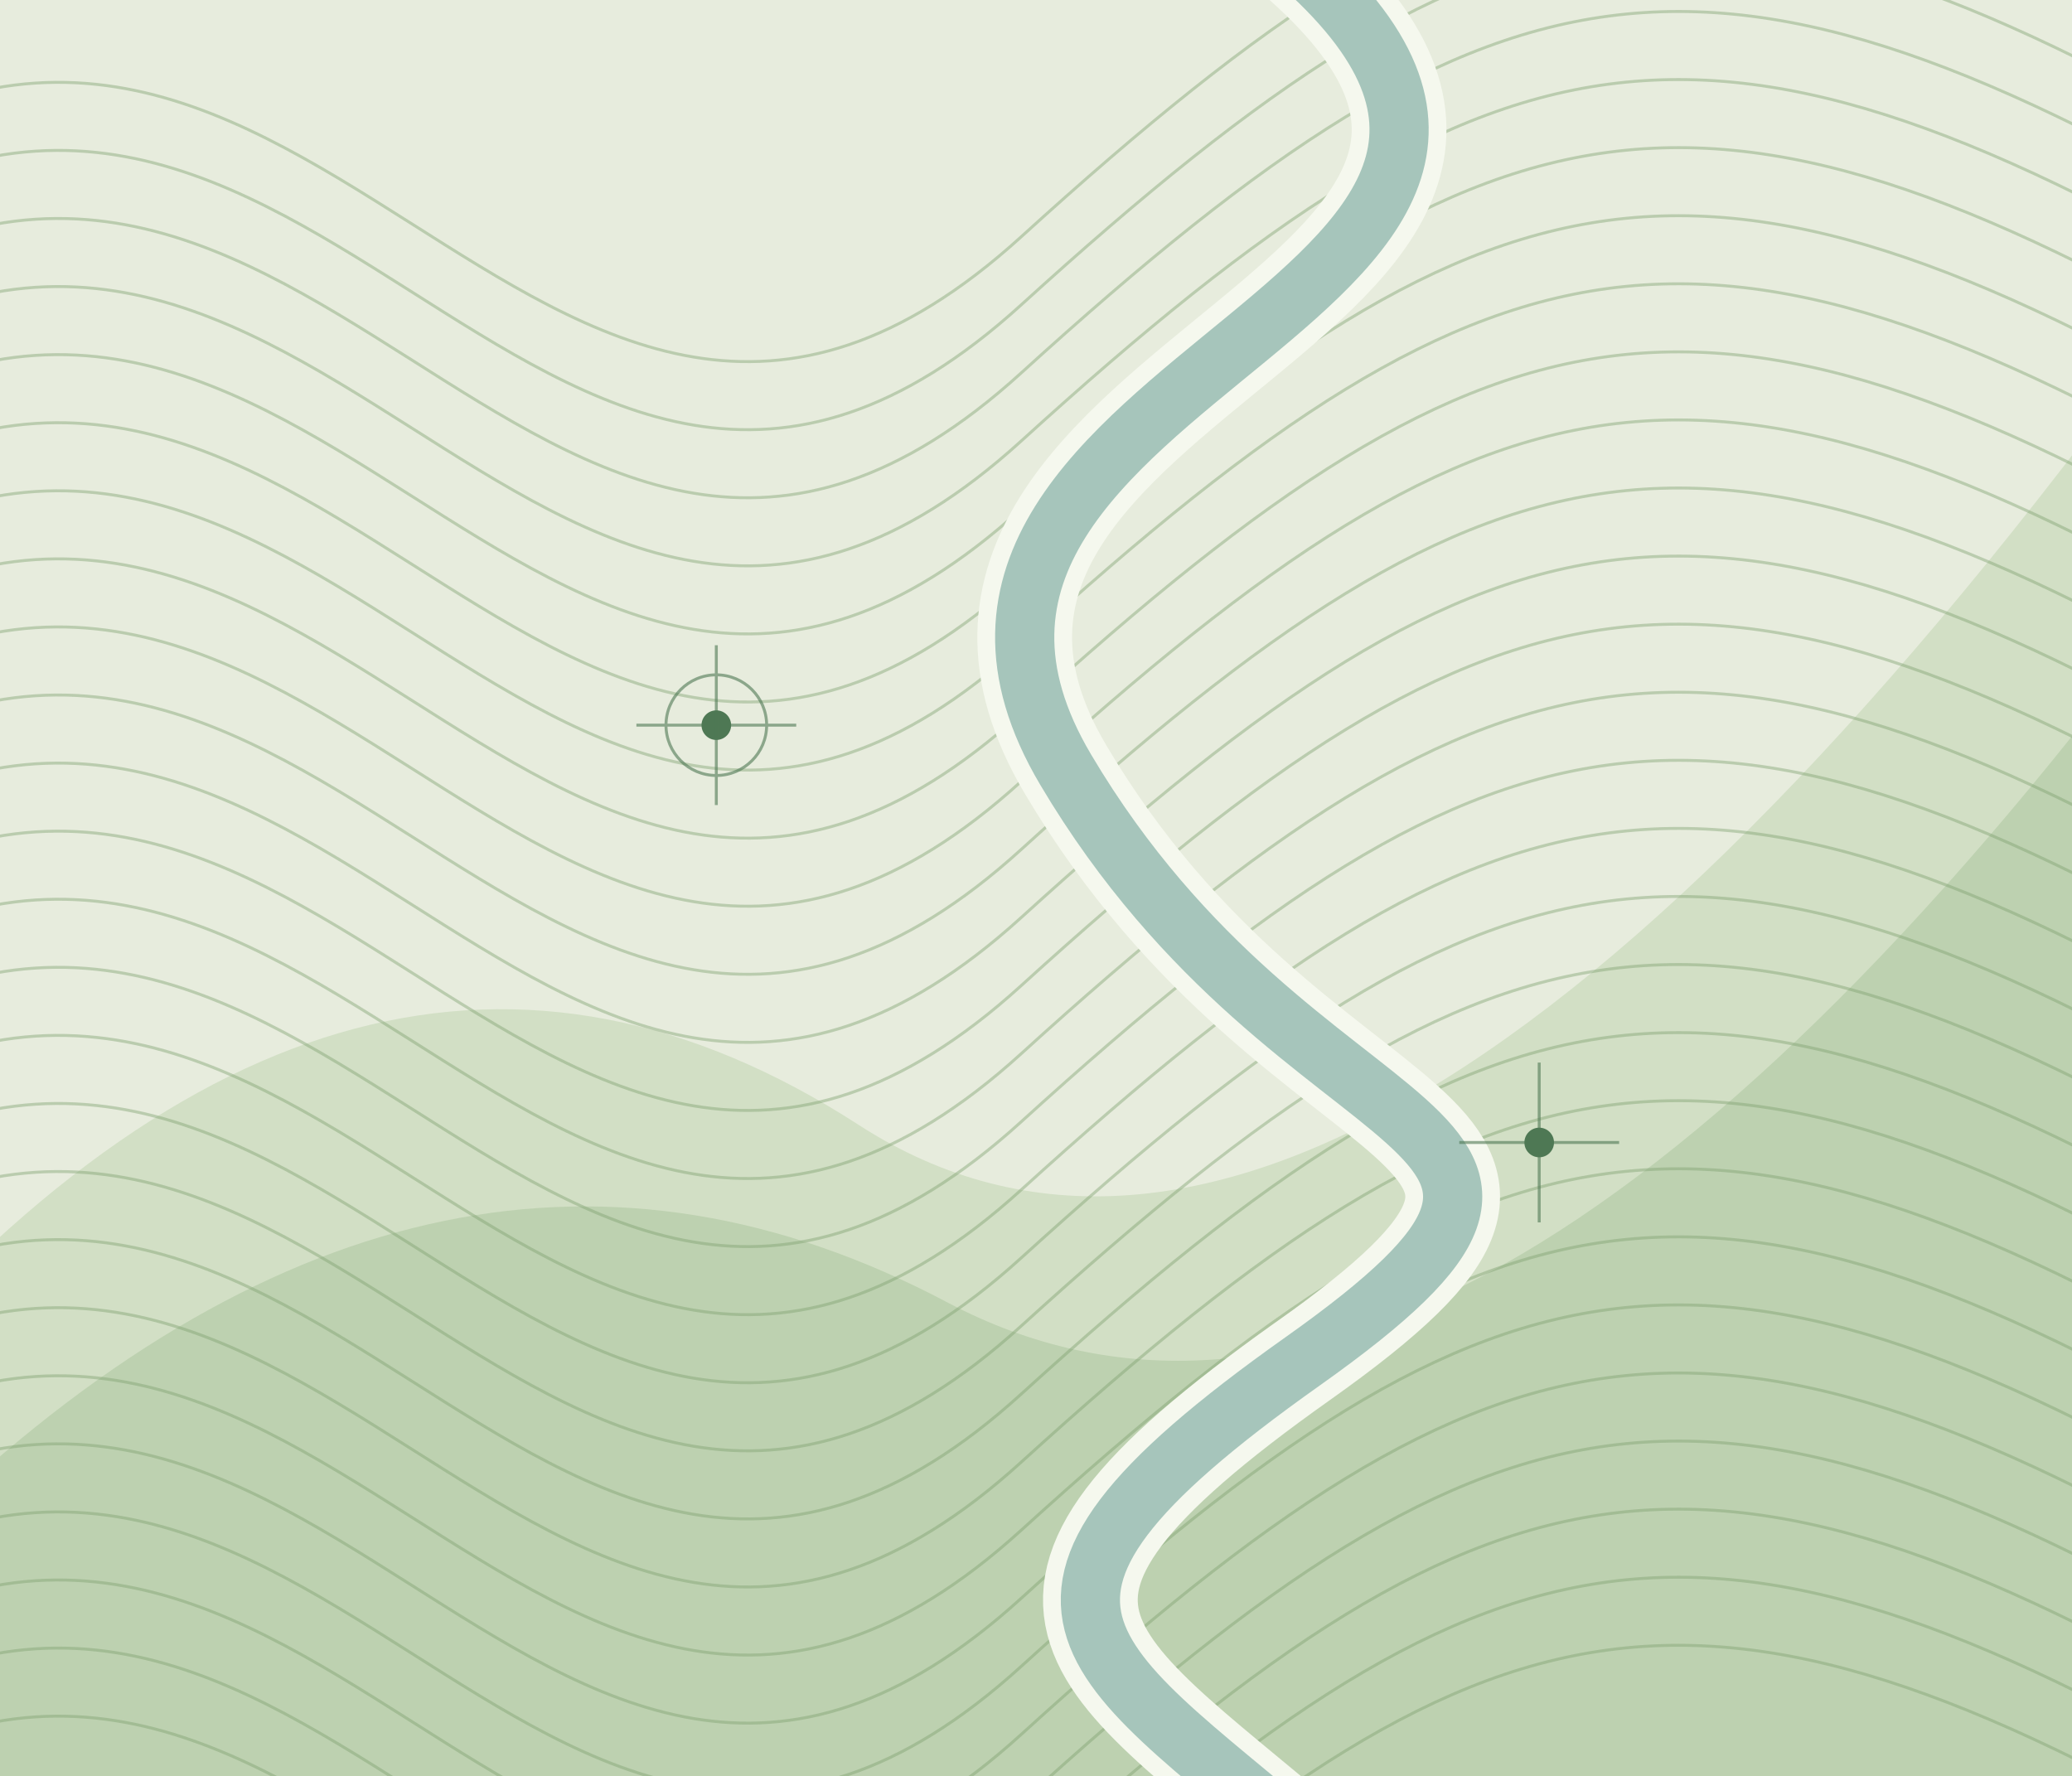
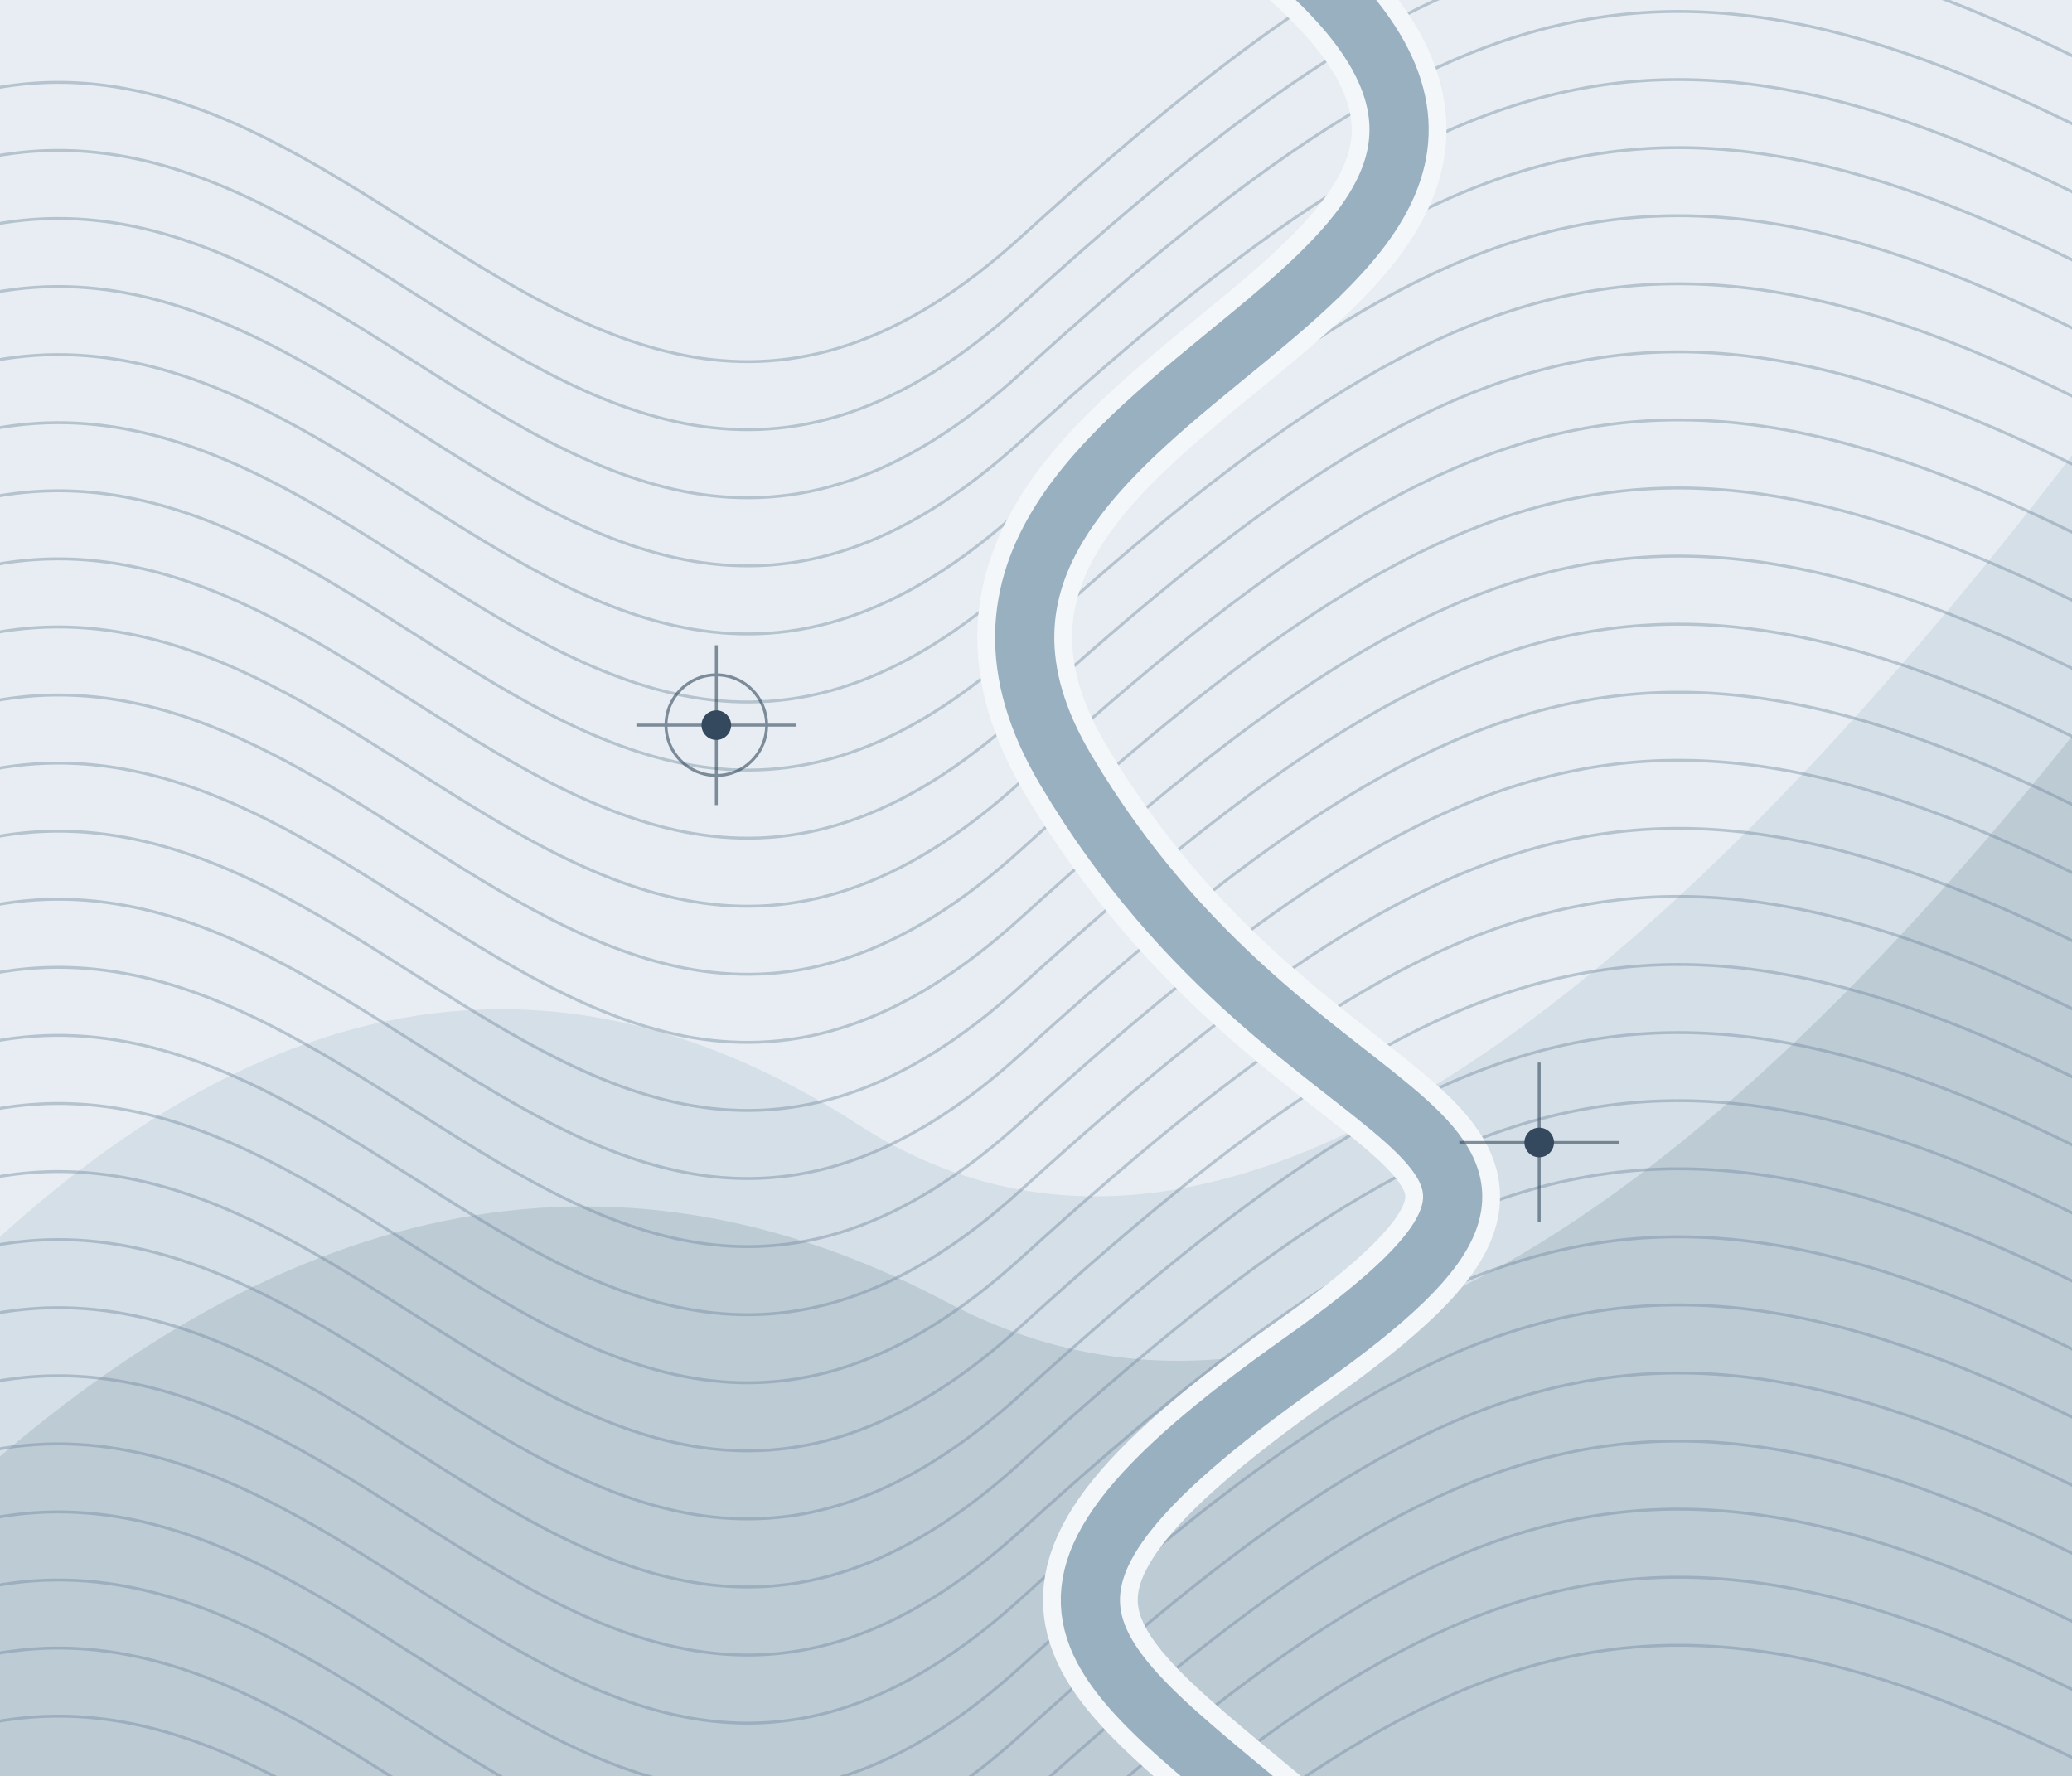
<svg xmlns="http://www.w3.org/2000/svg" viewBox="0 0 700 600">
-   <rect width="700" height="600" fill="#e7ecdd" />
-   <path d="M-50 470Q120 270 290 380T740 100V650H-50Z" fill="#d2dfc5" />
-   <path d="M-20 510Q150 350 320 440T730 210V650H-20Z" fill="#bdd1b0" />
-   <path d="M-80 70 C100 -80,180 230,345 80 S580 -80,780 40" fill="none" stroke="#7d9f6e" stroke-width="1" opacity=".42" />
-   <path d="M-80 93 C100 -57,180 253,345 103 S580 -57,780 63" fill="none" stroke="#7d9f6e" stroke-width="1" opacity=".42" />
-   <path d="M-80 116 C100 -34,180 276,345 126 S580 -34,780 86" fill="none" stroke="#7d9f6e" stroke-width="1" opacity=".42" />
-   <path d="M-80 139 C100 -11,180 299,345 149 S580 -11,780 109" fill="none" stroke="#7d9f6e" stroke-width="1" opacity=".42" />
-   <path d="M-80 162 C100 12,180 322,345 172 S580 12,780 132" fill="none" stroke="#7d9f6e" stroke-width="1" opacity=".42" />
-   <path d="M-80 185 C100 35,180 345,345 195 S580 35,780 155" fill="none" stroke="#7d9f6e" stroke-width="1" opacity=".42" />
-   <path d="M-80 208 C100 58,180 368,345 218 S580 58,780 178" fill="none" stroke="#7d9f6e" stroke-width="1" opacity=".42" />
-   <path d="M-80 231 C100 81,180 391,345 241 S580 81,780 201" fill="none" stroke="#7d9f6e" stroke-width="1" opacity=".42" />
-   <path d="M-80 254 C100 104,180 414,345 264 S580 104,780 224" fill="none" stroke="#7d9f6e" stroke-width="1" opacity=".42" />
-   <path d="M-80 277 C100 127,180 437,345 287 S580 127,780 247" fill="none" stroke="#7d9f6e" stroke-width="1" opacity=".42" />
-   <path d="M-80 300 C100 150,180 460,345 310 S580 150,780 270" fill="none" stroke="#7d9f6e" stroke-width="1" opacity=".42" />
-   <path d="M-80 323 C100 173,180 483,345 333 S580 173,780 293" fill="none" stroke="#7d9f6e" stroke-width="1" opacity=".42" />
-   <path d="M-80 346 C100 196,180 506,345 356 S580 196,780 316" fill="none" stroke="#7d9f6e" stroke-width="1" opacity=".42" />
-   <path d="M-80 369 C100 219,180 529,345 379 S580 219,780 339" fill="none" stroke="#7d9f6e" stroke-width="1" opacity=".42" />
-   <path d="M-80 392 C100 242,180 552,345 402 S580 242,780 362" fill="none" stroke="#7d9f6e" stroke-width="1" opacity=".42" />
-   <path d="M-80 415 C100 265,180 575,345 425 S580 265,780 385" fill="none" stroke="#7d9f6e" stroke-width="1" opacity=".42" />
-   <path d="M-80 438 C100 288,180 598,345 448 S580 288,780 408" fill="none" stroke="#7d9f6e" stroke-width="1" opacity=".42" />
-   <path d="M-80 461 C100 311,180 621,345 471 S580 311,780 431" fill="none" stroke="#7d9f6e" stroke-width="1" opacity=".42" />
-   <path d="M-80 484 C100 334,180 644,345 494 S580 334,780 454" fill="none" stroke="#7d9f6e" stroke-width="1" opacity=".42" />
-   <path d="M-80 507 C100 357,180 667,345 517 S580 357,780 477" fill="none" stroke="#7d9f6e" stroke-width="1" opacity=".42" />
-   <path d="M-80 530 C100 380,180 690,345 540 S580 380,780 500" fill="none" stroke="#7d9f6e" stroke-width="1" opacity=".42" />
-   <path d="M-80 553 C100 403,180 713,345 563 S580 403,780 523" fill="none" stroke="#7d9f6e" stroke-width="1" opacity=".42" />
-   <path d="M-80 576 C100 426,180 736,345 586 S580 426,780 546" fill="none" stroke="#7d9f6e" stroke-width="1" opacity=".42" />
-   <path d="M-80 599 C100 449,180 759,345 609 S580 449,780 569" fill="none" stroke="#7d9f6e" stroke-width="1" opacity=".42" />
-   <path d="M-80 622 C100 472,180 782,345 632 S580 472,780 592" fill="none" stroke="#7d9f6e" stroke-width="1" opacity=".42" />
-   <path d="M-80 645 C100 495,180 805,345 655 S580 495,780 615" fill="none" stroke="#7d9f6e" stroke-width="1" opacity=".42" />
-   <path d="M-80 668 C100 518,180 828,345 678 S580 518,780 638" fill="none" stroke="#7d9f6e" stroke-width="1" opacity=".42" />
-   <path d="M430 -20C580 100 280 125 360 260S560 375 440 460S370 560 450 630" fill="none" stroke="#f5f8ee" stroke-width="32" />
-   <path d="M430 -20C580 100 280 125 360 260S560 375 440 460S370 560 450 630" fill="none" stroke="#a6c5bb" stroke-width="20" />
-   <g fill="#4e7854">
+   <rect width="700" height="600" fill="#e7edf2" />
+   <path d="M-50 470Q120 270 290 380T740 100V650H-50Z" fill="#d5dfe7" />
+   <path d="M-20 510Q150 350 320 440T730 210V650H-20Z" fill="#bdcbd5" />
+   <path d="M-80 70 C100 -80,180 230,345 80 S580 -80,780 40" fill="none" stroke="#71899d" stroke-width="1" opacity=".42" />
+   <path d="M-80 93 C100 -57,180 253,345 103 S580 -57,780 63" fill="none" stroke="#71899d" stroke-width="1" opacity=".42" />
+   <path d="M-80 116 C100 -34,180 276,345 126 S580 -34,780 86" fill="none" stroke="#71899d" stroke-width="1" opacity=".42" />
+   <path d="M-80 139 C100 -11,180 299,345 149 S580 -11,780 109" fill="none" stroke="#71899d" stroke-width="1" opacity=".42" />
+   <path d="M-80 162 C100 12,180 322,345 172 S580 12,780 132" fill="none" stroke="#71899d" stroke-width="1" opacity=".42" />
+   <path d="M-80 185 C100 35,180 345,345 195 S580 35,780 155" fill="none" stroke="#71899d" stroke-width="1" opacity=".42" />
+   <path d="M-80 208 C100 58,180 368,345 218 S580 58,780 178" fill="none" stroke="#71899d" stroke-width="1" opacity=".42" />
+   <path d="M-80 231 C100 81,180 391,345 241 S580 81,780 201" fill="none" stroke="#71899d" stroke-width="1" opacity=".42" />
+   <path d="M-80 254 C100 104,180 414,345 264 S580 104,780 224" fill="none" stroke="#71899d" stroke-width="1" opacity=".42" />
+   <path d="M-80 277 C100 127,180 437,345 287 S580 127,780 247" fill="none" stroke="#71899d" stroke-width="1" opacity=".42" />
+   <path d="M-80 300 C100 150,180 460,345 310 S580 150,780 270" fill="none" stroke="#71899d" stroke-width="1" opacity=".42" />
+   <path d="M-80 323 C100 173,180 483,345 333 S580 173,780 293" fill="none" stroke="#71899d" stroke-width="1" opacity=".42" />
+   <path d="M-80 346 C100 196,180 506,345 356 S580 196,780 316" fill="none" stroke="#71899d" stroke-width="1" opacity=".42" />
+   <path d="M-80 369 C100 219,180 529,345 379 S580 219,780 339" fill="none" stroke="#71899d" stroke-width="1" opacity=".42" />
+   <path d="M-80 392 C100 242,180 552,345 402 S580 242,780 362" fill="none" stroke="#71899d" stroke-width="1" opacity=".42" />
+   <path d="M-80 415 C100 265,180 575,345 425 S580 265,780 385" fill="none" stroke="#71899d" stroke-width="1" opacity=".42" />
+   <path d="M-80 438 C100 288,180 598,345 448 S580 288,780 408" fill="none" stroke="#71899d" stroke-width="1" opacity=".42" />
+   <path d="M-80 461 C100 311,180 621,345 471 S580 311,780 431" fill="none" stroke="#71899d" stroke-width="1" opacity=".42" />
+   <path d="M-80 484 C100 334,180 644,345 494 S580 334,780 454" fill="none" stroke="#71899d" stroke-width="1" opacity=".42" />
+   <path d="M-80 507 C100 357,180 667,345 517 S580 357,780 477" fill="none" stroke="#71899d" stroke-width="1" opacity=".42" />
+   <path d="M-80 530 C100 380,180 690,345 540 S580 380,780 500" fill="none" stroke="#71899d" stroke-width="1" opacity=".42" />
+   <path d="M-80 553 C100 403,180 713,345 563 S580 403,780 523" fill="none" stroke="#71899d" stroke-width="1" opacity=".42" />
+   <path d="M-80 576 C100 426,180 736,345 586 S580 426,780 546" fill="none" stroke="#71899d" stroke-width="1" opacity=".42" />
+   <path d="M-80 599 C100 449,180 759,345 609 S580 449,780 569" fill="none" stroke="#71899d" stroke-width="1" opacity=".42" />
+   <path d="M-80 622 C100 472,180 782,345 632 S580 472,780 592" fill="none" stroke="#71899d" stroke-width="1" opacity=".42" />
+   <path d="M-80 645 C100 495,180 805,345 655 S580 495,780 615" fill="none" stroke="#71899d" stroke-width="1" opacity=".42" />
+   <path d="M-80 668 C100 518,180 828,345 678 S580 518,780 638" fill="none" stroke="#71899d" stroke-width="1" opacity=".42" />
+   <path d="M430 -20C580 100 280 125 360 260S560 375 440 460S370 560 450 630" fill="none" stroke="#f4f7fa" stroke-width="32" />
+   <path d="M430 -20C580 100 280 125 360 260S560 375 440 460S370 560 450 630" fill="none" stroke="#98b0bf" stroke-width="20" />
+   <g fill="#34495e">
    <circle cx="242" cy="245" r="5" />
    <circle cx="520" cy="386" r="5" />
  </g>
-   <g fill="none" stroke="#4e7854" opacity=".6">
+   <g fill="none" stroke="#34495e" opacity=".6">
    <circle cx="242" cy="245" r="17" />
    <path d="M242 218v54m-27-27h54" />
    <path d="M520 359v54m-27-27h54" />
  </g>
</svg>
